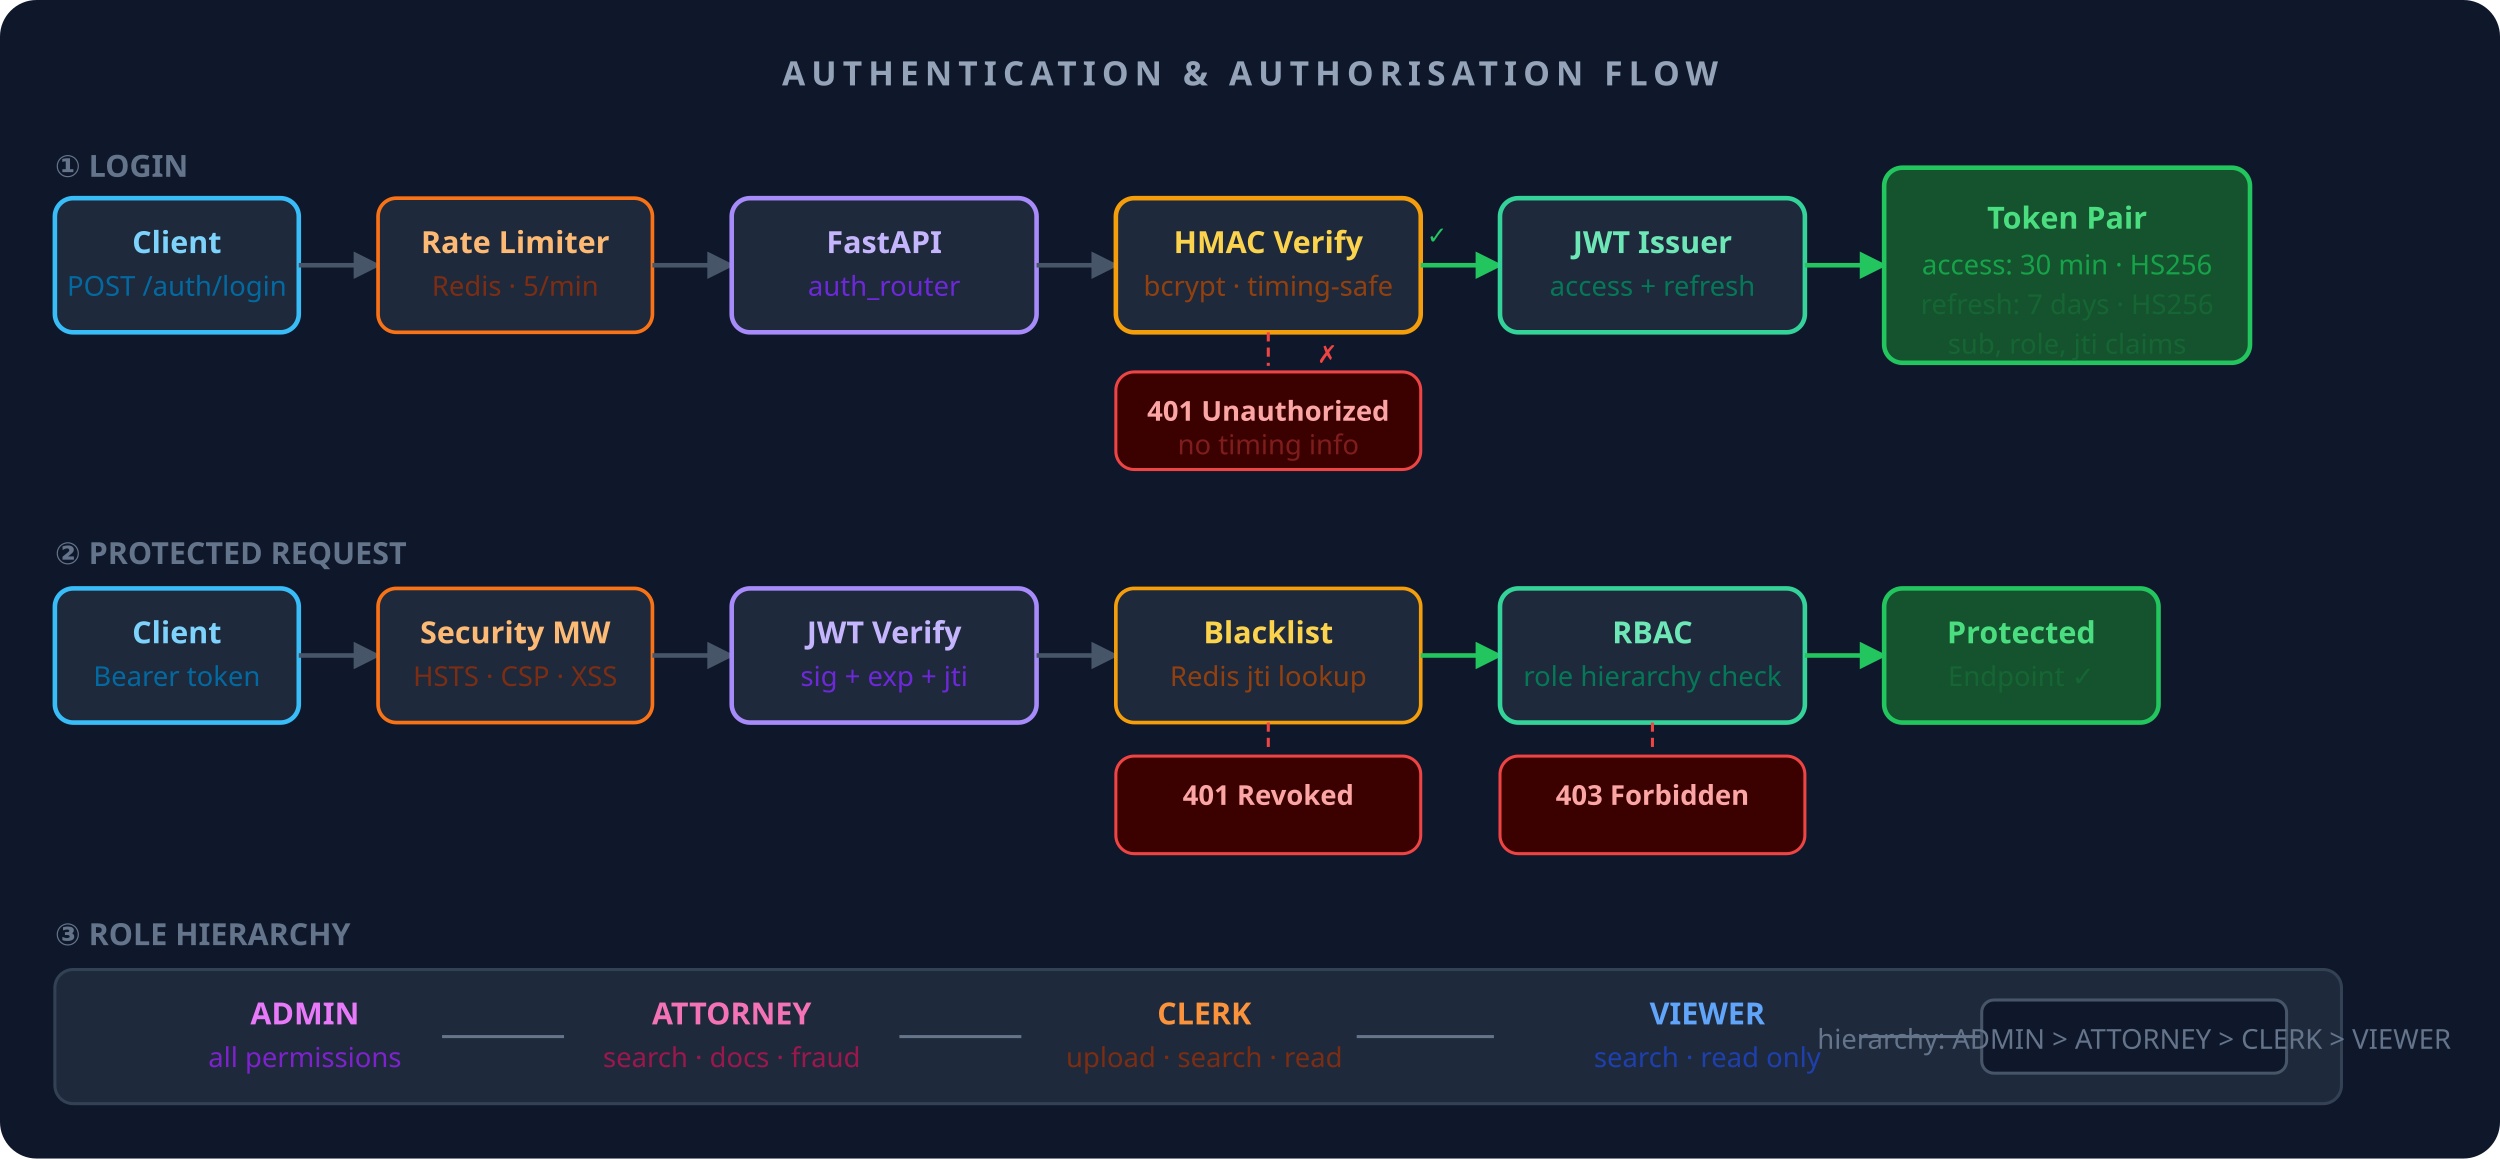
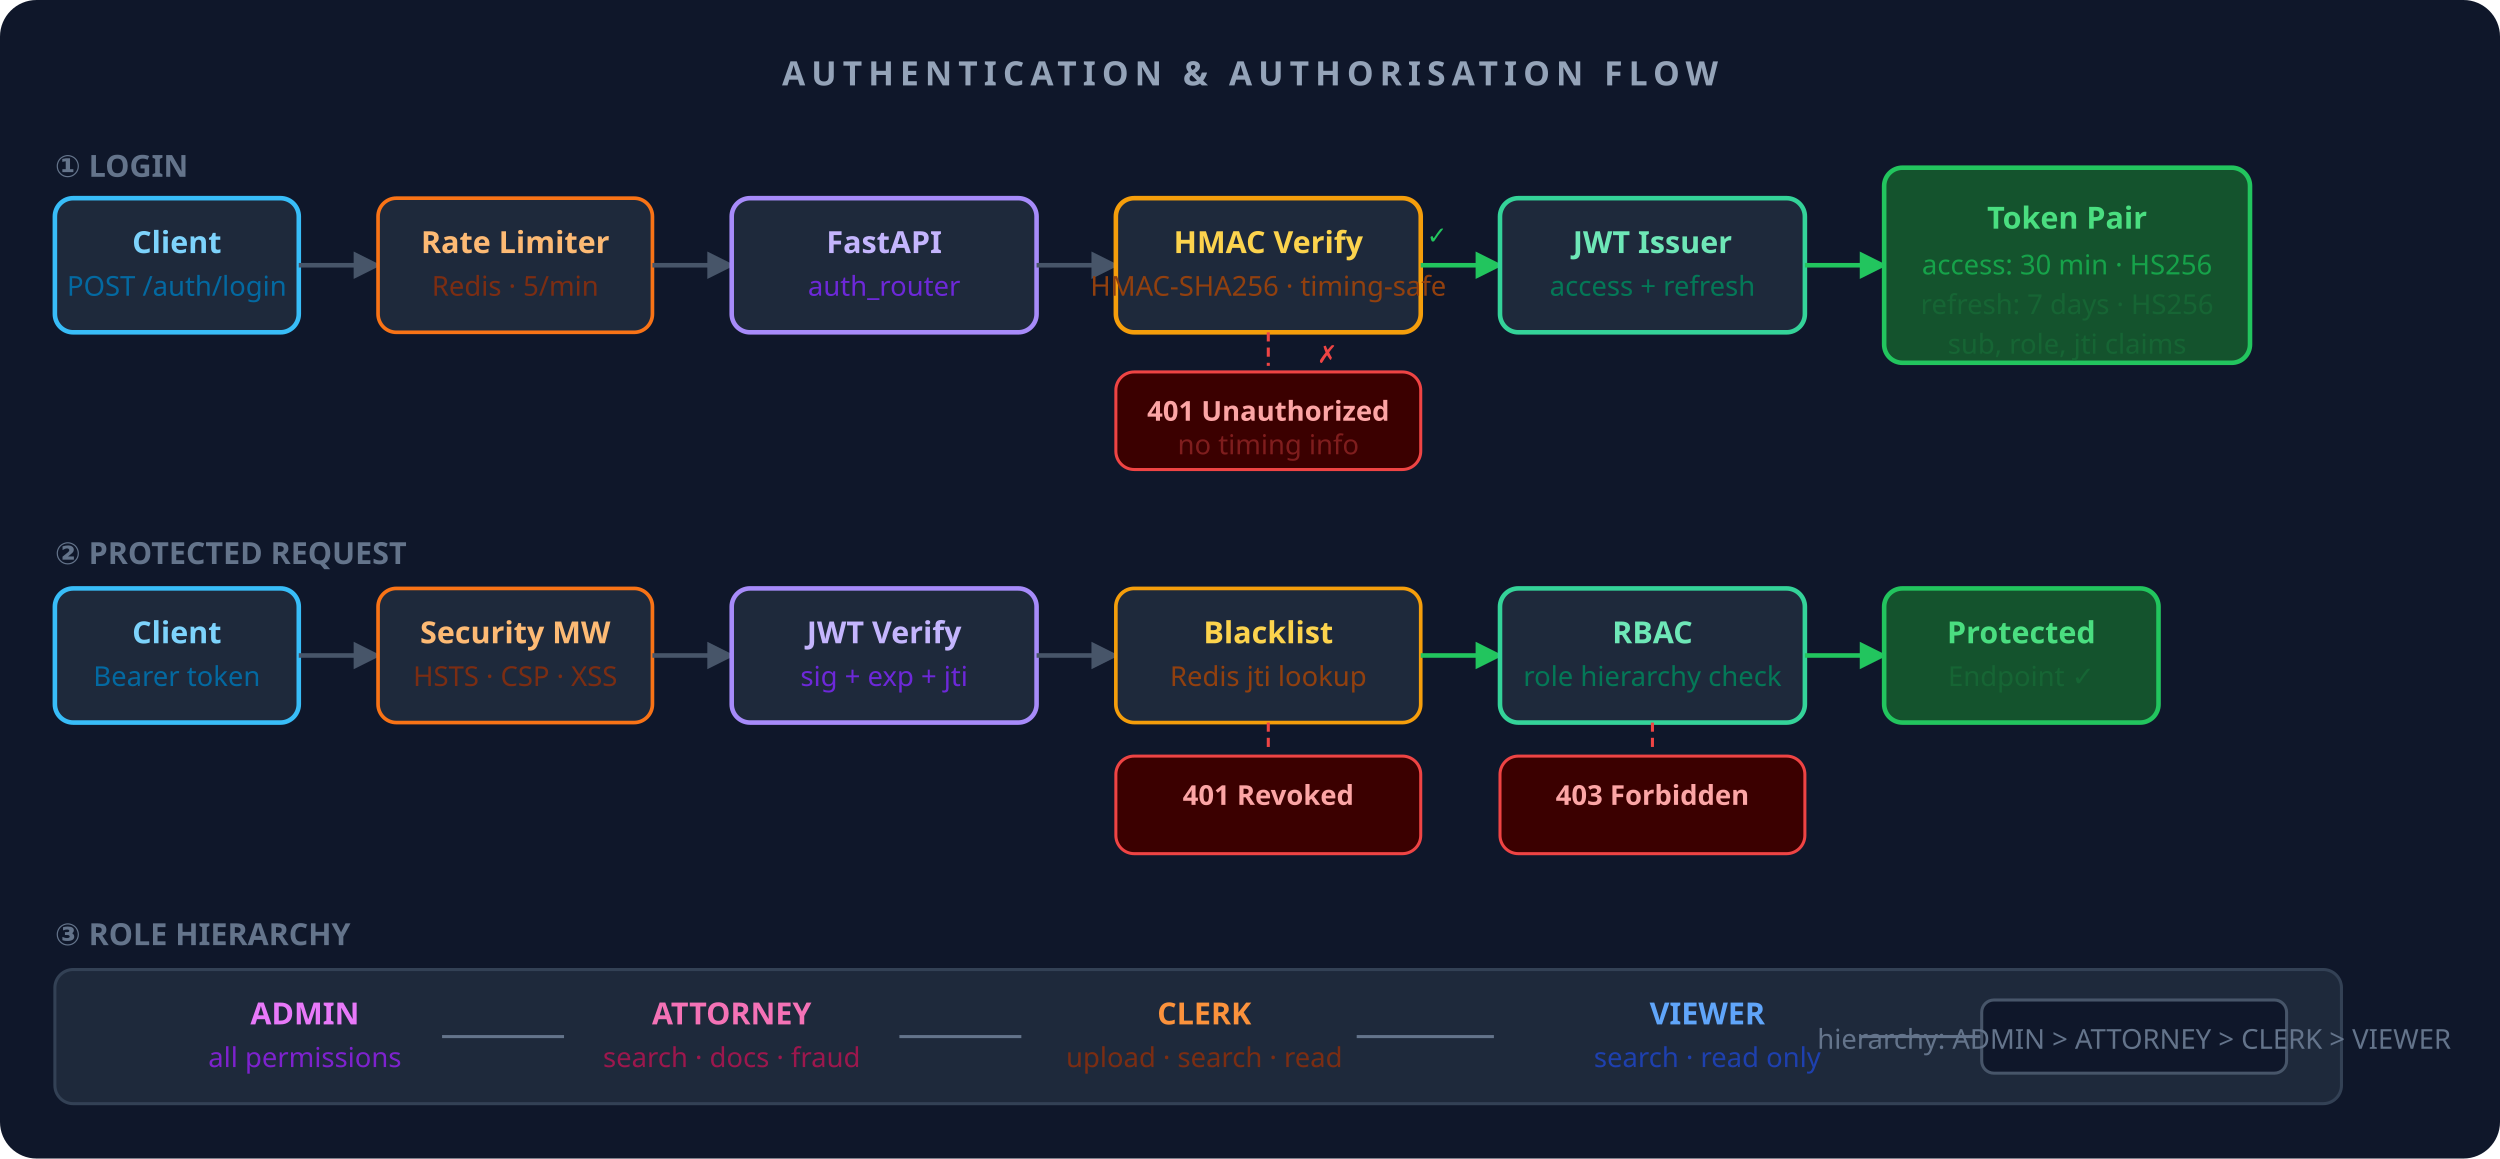
<svg xmlns="http://www.w3.org/2000/svg" viewBox="0 0 820 380" font-family="ui-sans-serif,system-ui,sans-serif" font-size="12">
  <rect width="820" height="380" rx="12" fill="#0f172a" />
  <text x="410" y="28" text-anchor="middle" fill="#94a3b8" font-size="11" font-weight="600" letter-spacing="2">AUTHENTICATION &amp; AUTHORISATION FLOW</text>
  <defs>
    <marker id="ar" markerWidth="8" markerHeight="8" refX="5" refY="4" orient="auto">
      <path d="M1,1 L7,4 L1,7 Z" fill="#475569" />
    </marker>
    <marker id="ar-g" markerWidth="8" markerHeight="8" refX="5" refY="4" orient="auto">
      <path d="M1,1 L7,4 L1,7 Z" fill="#22c55e" />
    </marker>
    <marker id="ar-r" markerWidth="8" markerHeight="8" refX="5" refY="4" orient="auto">
      <path d="M1,1 L7,4 L1,7 Z" fill="#ef4444" />
    </marker>
  </defs>
  <text x="18" y="58" fill="#64748b" font-size="10" font-weight="600">① LOGIN</text>
  <rect x="18" y="65" width="80" height="44" rx="6" fill="#1e293b" stroke="#38bdf8" stroke-width="1.5" />
  <text x="58" y="83" text-anchor="middle" fill="#7dd3fc" font-weight="700" font-size="10">Client</text>
  <text x="58" y="97" text-anchor="middle" fill="#0369a1" font-size="9">POST /auth/login</text>
  <line x1="98" y1="87" x2="122" y2="87" stroke="#475569" stroke-width="1.5" marker-end="url(#ar)" />
  <rect x="124" y="65" width="90" height="44" rx="6" fill="#1e293b" stroke="#f97316" stroke-width="1.2" />
  <text x="169" y="83" text-anchor="middle" fill="#fdba74" font-weight="700" font-size="10">Rate Limiter</text>
  <text x="169" y="97" text-anchor="middle" fill="#7c2d12" font-size="9">Redis · 5/min</text>
  <line x1="214" y1="87" x2="238" y2="87" stroke="#475569" stroke-width="1.5" marker-end="url(#ar)" />
  <rect x="240" y="65" width="100" height="44" rx="6" fill="#1e293b" stroke="#a78bfa" stroke-width="1.5" />
  <text x="290" y="83" text-anchor="middle" fill="#c4b5fd" font-weight="700" font-size="10">FastAPI</text>
  <text x="290" y="97" text-anchor="middle" fill="#6d28d9" font-size="9">auth_router</text>
  <line x1="340" y1="87" x2="364" y2="87" stroke="#475569" stroke-width="1.5" marker-end="url(#ar)" />
  <rect x="366" y="65" width="100" height="44" rx="6" fill="#1e293b" stroke="#f59e0b" stroke-width="1.5" />
  <text x="416" y="83" text-anchor="middle" fill="#fcd34d" font-weight="700" font-size="10">HMAC Verify</text>
-   <text x="416" y="97" text-anchor="middle" fill="#92400e" font-size="9">bcrypt · timing-safe</text>
+   <text x="416" y="97" text-anchor="middle" fill="#92400e" font-size="9">HMAC-SHA256 · timing-safe</text>
  <line x1="466" y1="87" x2="490" y2="87" stroke="#22c55e" stroke-width="1.5" marker-end="url(#ar-g)" />
  <text x="468" y="80" fill="#22c55e" font-size="8">✓</text>
  <rect x="492" y="65" width="100" height="44" rx="6" fill="#1e293b" stroke="#34d399" stroke-width="1.5" />
  <text x="542" y="83" text-anchor="middle" fill="#6ee7b7" font-weight="700" font-size="10">JWT Issuer</text>
  <text x="542" y="97" text-anchor="middle" fill="#047857" font-size="9">access + refresh</text>
  <line x1="592" y1="87" x2="616" y2="87" stroke="#22c55e" stroke-width="1.5" marker-end="url(#ar-g)" />
  <rect x="618" y="55" width="120" height="64" rx="6" fill="#14532d" stroke="#22c55e" stroke-width="1.5" />
  <text x="678" y="75" text-anchor="middle" fill="#4ade80" font-weight="700" font-size="10">Token Pair</text>
  <text x="678" y="90" text-anchor="middle" fill="#16a34a" font-size="9">access: 30 min · HS256</text>
  <text x="678" y="103" text-anchor="middle" fill="#166534" font-size="9">refresh: 7 days · HS256</text>
  <text x="678" y="116" text-anchor="middle" fill="#166534" font-size="9">sub, role, jti claims</text>
  <rect x="366" y="122" width="100" height="32" rx="6" fill="#3b0000" stroke="#ef4444" stroke-width="1" />
  <text x="416" y="138" text-anchor="middle" fill="#fca5a5" font-size="9" font-weight="700">401 Unauthorized</text>
  <text x="416" y="149" text-anchor="middle" fill="#7f1d1d" font-size="9">no timing info</text>
  <line x1="416" y1="109" x2="416" y2="120" stroke="#ef4444" stroke-width="1" stroke-dasharray="3,2" />
  <text x="432" y="119" fill="#ef4444" font-size="8">✗</text>
  <text x="18" y="185" fill="#64748b" font-size="10" font-weight="600">② PROTECTED REQUEST</text>
  <rect x="18" y="193" width="80" height="44" rx="6" fill="#1e293b" stroke="#38bdf8" stroke-width="1.5" />
  <text x="58" y="211" text-anchor="middle" fill="#7dd3fc" font-weight="700" font-size="10">Client</text>
  <text x="58" y="225" text-anchor="middle" fill="#0369a1" font-size="9">Bearer token</text>
  <line x1="98" y1="215" x2="122" y2="215" stroke="#475569" stroke-width="1.5" marker-end="url(#ar)" />
  <rect x="124" y="193" width="90" height="44" rx="6" fill="#1e293b" stroke="#f97316" stroke-width="1.2" />
  <text x="169" y="211" text-anchor="middle" fill="#fdba74" font-weight="700" font-size="10">Security MW</text>
  <text x="169" y="225" text-anchor="middle" fill="#7c2d12" font-size="9">HSTS · CSP · XSS</text>
  <line x1="214" y1="215" x2="238" y2="215" stroke="#475569" stroke-width="1.5" marker-end="url(#ar)" />
  <rect x="240" y="193" width="100" height="44" rx="6" fill="#1e293b" stroke="#a78bfa" stroke-width="1.5" />
  <text x="290" y="211" text-anchor="middle" fill="#c4b5fd" font-weight="700" font-size="10">JWT Verify</text>
  <text x="290" y="225" text-anchor="middle" fill="#6d28d9" font-size="9">sig + exp + jti</text>
  <line x1="340" y1="215" x2="364" y2="215" stroke="#475569" stroke-width="1.5" marker-end="url(#ar)" />
  <rect x="366" y="193" width="100" height="44" rx="6" fill="#1e293b" stroke="#f59e0b" stroke-width="1.2" />
  <text x="416" y="211" text-anchor="middle" fill="#fcd34d" font-weight="700" font-size="10">Blacklist</text>
  <text x="416" y="225" text-anchor="middle" fill="#92400e" font-size="9">Redis jti lookup</text>
  <line x1="466" y1="215" x2="490" y2="215" stroke="#22c55e" stroke-width="1.5" marker-end="url(#ar-g)" />
  <rect x="492" y="193" width="100" height="44" rx="6" fill="#1e293b" stroke="#34d399" stroke-width="1.5" />
  <text x="542" y="211" text-anchor="middle" fill="#6ee7b7" font-weight="700" font-size="10">RBAC</text>
  <text x="542" y="225" text-anchor="middle" fill="#047857" font-size="9">role hierarchy check</text>
  <line x1="592" y1="215" x2="616" y2="215" stroke="#22c55e" stroke-width="1.5" marker-end="url(#ar-g)" />
  <rect x="618" y="193" width="90" height="44" rx="6" fill="#14532d" stroke="#22c55e" stroke-width="1.5" />
  <text x="663" y="211" text-anchor="middle" fill="#4ade80" font-weight="700" font-size="10">Protected</text>
  <text x="663" y="225" text-anchor="middle" fill="#166534" font-size="9">Endpoint ✓</text>
  <rect x="366" y="248" width="100" height="32" rx="6" fill="#3b0000" stroke="#ef4444" stroke-width="1" />
  <text x="416" y="264" text-anchor="middle" fill="#fca5a5" font-size="9" font-weight="700">401 Revoked</text>
  <line x1="416" y1="237" x2="416" y2="246" stroke="#ef4444" stroke-width="1" stroke-dasharray="3,2" />
  <rect x="492" y="248" width="100" height="32" rx="6" fill="#3b0000" stroke="#ef4444" stroke-width="1" />
  <text x="542" y="264" text-anchor="middle" fill="#fca5a5" font-size="9" font-weight="700">403 Forbidden</text>
  <line x1="542" y1="237" x2="542" y2="246" stroke="#ef4444" stroke-width="1" stroke-dasharray="3,2" />
  <text x="18" y="310" fill="#64748b" font-size="10" font-weight="600">③ ROLE HIERARCHY</text>
  <rect x="18" y="318" width="750" height="44" rx="6" fill="#1e293b" stroke="#334155" stroke-width="1" />
  <text x="100" y="336" text-anchor="middle" fill="#e879f9" font-weight="700" font-size="10">ADMIN</text>
  <text x="100" y="350" text-anchor="middle" fill="#7e22ce" font-size="9">all permissions</text>
  <line x1="145" y1="340" x2="185" y2="340" stroke="#64748b" stroke-width="1" />
  <text x="240" y="336" text-anchor="middle" fill="#f472b6" font-weight="700" font-size="10">ATTORNEY</text>
  <text x="240" y="350" text-anchor="middle" fill="#9d174d" font-size="9">search · docs · fraud</text>
  <line x1="295" y1="340" x2="335" y2="340" stroke="#64748b" stroke-width="1" />
  <text x="395" y="336" text-anchor="middle" fill="#fb923c" font-weight="700" font-size="10">CLERK</text>
  <text x="395" y="350" text-anchor="middle" fill="#7c2d12" font-size="9">upload · search · read</text>
  <line x1="445" y1="340" x2="490" y2="340" stroke="#64748b" stroke-width="1" />
  <text x="560" y="336" text-anchor="middle" fill="#60a5fa" font-weight="700" font-size="10">VIEWER</text>
  <text x="560" y="350" text-anchor="middle" fill="#1e40af" font-size="9">search · read only</text>
  <line x1="610" y1="340" x2="650" y2="340" stroke="#64748b" stroke-width="1" />
  <rect x="650" y="328" width="100" height="24" rx="4" fill="#0f172a" stroke="#475569" stroke-width="1" />
  <text x="700" y="344" text-anchor="middle" fill="#64748b" font-size="9">hierarchy: ADMIN &gt; ATTORNEY &gt; CLERK &gt; VIEWER</text>
</svg>
